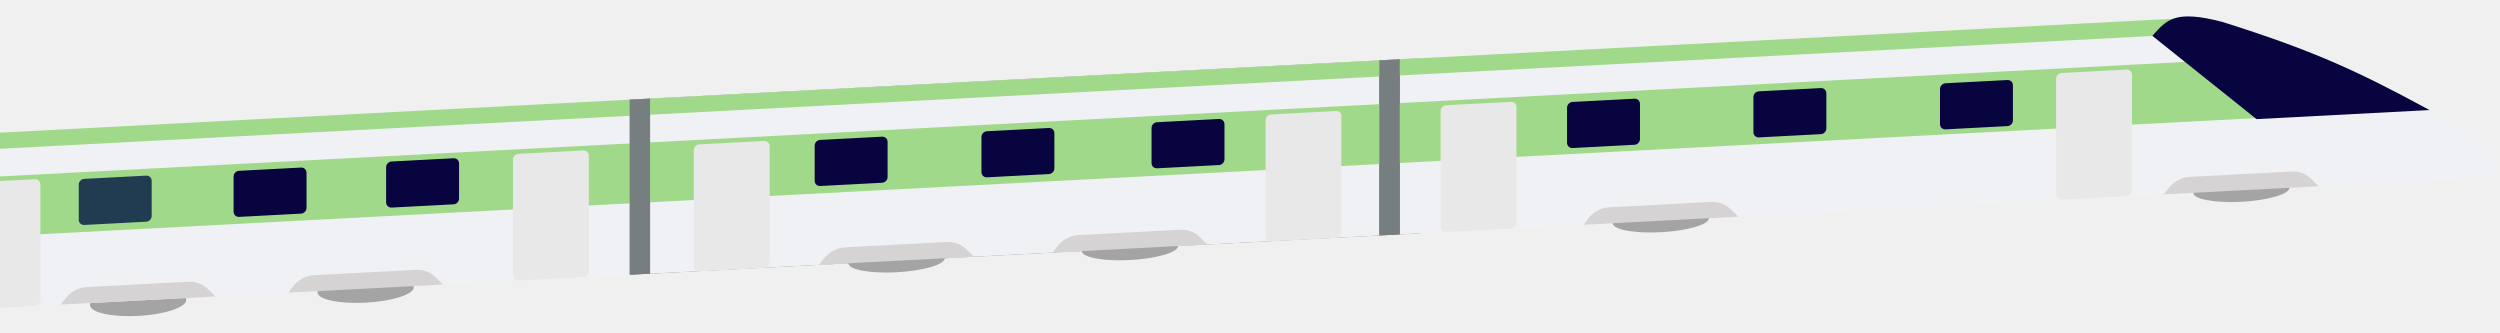
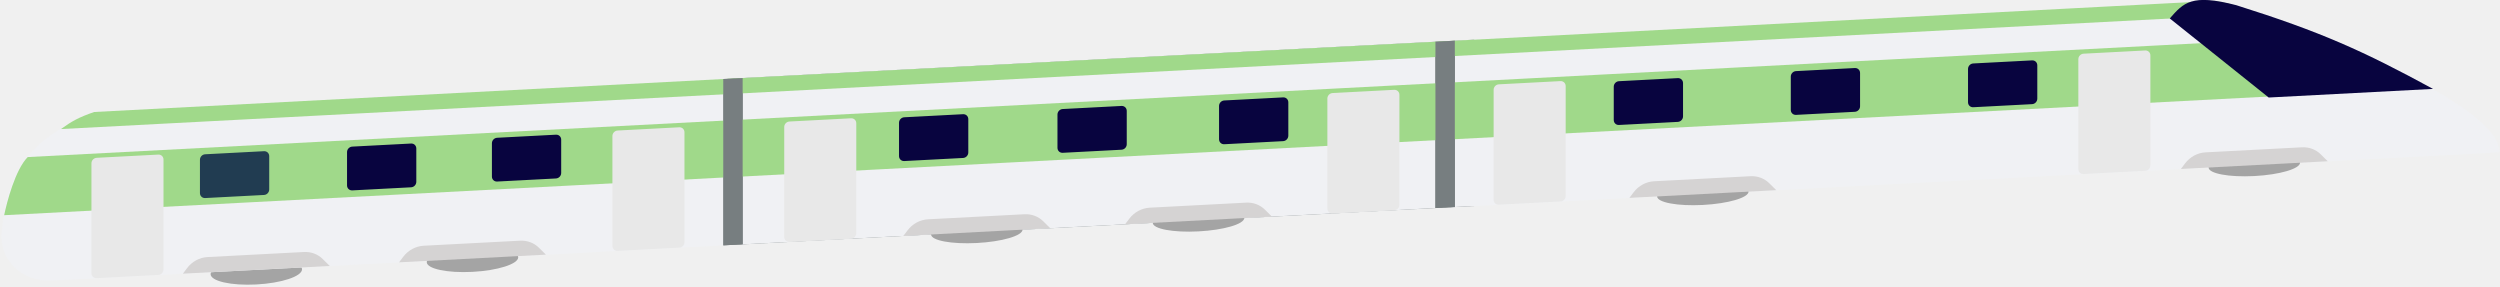
- <svg xmlns="http://www.w3.org/2000/svg" width="911" height="121" viewBox="0 0 911 121" fill="none">
-   <ellipse rx="17.564" ry="4.907" transform="matrix(0.99863 -0.052336 0 1 50.324 110.217)" fill="#A4A4A4" />
-   <rect width="288.469" height="63.807" transform="matrix(0.99863 -0.052336 0 1 229.441 36.3135)" fill="#777E80" />
-   <path d="M-47.383 95.027C-44.984 69.77 -35.196 58.508 -11.277 48.929L229.493 36.311V100.118L-28.361 113.632C-39.241 114.202 -48.419 105.927 -47.383 95.027Z" fill="#F0F1F4" />
-   <path d="M910.83 64.411C910.83 46.465 844.63 19.546 805.085 7.731C802.028 6.818 798.822 6.474 795.582 6.644L510.077 21.607V85.414L910.83 64.411Z" fill="#F0F1F4" />
-   <rect width="266.115" height="63.807" transform="matrix(0.99863 -0.052336 0 1 236.88 35.9241)" fill="#F0F1F4" />
-   <path d="M-37.371 66.25L842.264 20.15C847.579 22.81 875.785 34.115 883.19 39.834L-46.407 88.552C-45.344 83.459 -42.155 71.118 -37.371 66.25Z" fill="#A0D98A" />
-   <rect width="27.676" height="46.176" rx="2" transform="matrix(0.99863 -0.052336 0 1 252.83 52.7188)" fill="#E8E8E8" />
-   <rect width="27.676" height="46.176" rx="2" transform="matrix(0.99863 -0.052336 0 1 -12.921 66.6418)" fill="#E8E8E8" />
-   <rect width="27.676" height="46.176" rx="2" transform="matrix(0.99863 -0.052336 0 1 186.924 56.1719)" fill="#E8E8E8" />
-   <rect width="27.676" height="46.176" rx="2" transform="matrix(0.99863 -0.052336 0 1 461.176 41.7979)" fill="#E8E8E8" />
-   <rect width="27.676" height="46.176" rx="2" transform="matrix(0.99863 -0.052336 0 1 524.954 38.4563)" fill="#E8E8E8" />
-   <rect width="27.676" height="46.176" rx="2" transform="matrix(0.99863 -0.052336 0 1 749.252 26.7012)" fill="#E8E8E8" />
-   <path d="M-11.858 48.957L801.339 6.339C807.187 7.259 809.965 7.888 816.752 11.408L-24.614 55.502C-20.459 52.493 -17.775 51 -11.858 48.957Z" fill="#A0D98A" />
-   <rect width="7.451" height="63.807" transform="matrix(0.99863 -0.052336 0 1 229.441 36.3135)" fill="#777E80" />
-   <rect width="7.451" height="63.807" transform="matrix(0.99863 -0.052336 0 1 502.632 21.9954)" fill="#777E80" />
-   <rect width="26.611" height="16.791" rx="2" transform="matrix(0.99863 -0.052336 0 1 28.6985 65.2861)" fill="#213C51" />
-   <rect width="26.611" height="16.791" rx="2" transform="matrix(0.99863 -0.052336 0 1 140.698 58.9541)" fill="#08043F" />
-   <path d="M85.123 64.345C85.123 63.24 86.017 62.298 87.12 62.24L109.7 61.057C110.804 60.999 111.698 61.848 111.698 62.952V75.743C111.698 76.848 110.804 77.79 109.7 77.848L87.12 79.032C86.017 79.089 85.123 78.241 85.123 77.136V64.345Z" fill="#08043F" />
-   <rect width="26.611" height="16.791" rx="2" transform="matrix(0.99863 -0.052336 0 1 296.864 51.0928)" fill="#08043F" />
-   <rect width="26.611" height="16.791" rx="2" transform="matrix(0.99863 -0.052336 0 1 419.626 44.6421)" fill="#08043F" />
-   <path d="M357.645 49.929C357.645 48.825 358.54 47.883 359.643 47.825L382.223 46.641C383.326 46.584 384.22 47.432 384.22 48.537V61.328C384.22 62.433 383.326 63.375 382.223 63.433L359.643 64.616C358.54 64.674 357.645 63.825 357.645 62.721L357.645 49.929Z" fill="#08043F" />
-   <rect width="26.611" height="16.791" rx="2" transform="matrix(0.99863 -0.052336 0 1 571.036 37.2529)" fill="#08043F" />
-   <rect width="26.611" height="16.791" rx="2" transform="matrix(0.99863 -0.052336 0 1 706.933 30.4482)" fill="#08043F" />
-   <rect width="26.611" height="16.791" rx="2" transform="matrix(0.99863 -0.052336 0 1 638.946 33.3818)" fill="#08043F" />
-   <path d="M784.327 13.073C789.597 7.081 792.637 3.509 809.839 7.992C842.35 18.226 858.505 25.539 885.312 40.104L822.275 43.408L784.327 13.073Z" fill="#08043F" />
-   <path d="M23.765 108.842C25.658 106.329 28.554 104.768 31.619 104.608L68.603 102.669C71.322 102.527 73.924 103.501 75.807 105.367L78.493 108.028L22.154 110.98L23.765 108.842Z" fill="#D5D3D3" />
-   <ellipse rx="17.564" ry="4.198" transform="matrix(0.99863 -0.052336 0 1 326.704 95.0225)" fill="#A4A4A4" />
-   <path d="M300.145 94.357C302.038 91.844 304.934 90.283 307.999 90.122L344.983 88.184C347.702 88.041 350.304 89.016 352.187 90.881L354.873 93.543L298.534 96.495L300.145 94.357Z" fill="#D5D3D3" />
-   <ellipse rx="17.564" ry="4.198" transform="matrix(0.99863 -0.052336 0 1 605.212 80.4263)" fill="#A4A4A4" />
-   <path d="M578.653 79.767C580.546 77.254 583.441 75.692 586.506 75.532L623.491 73.594C626.21 73.451 628.812 74.425 630.695 76.291L633.381 78.952L577.042 81.905L578.653 79.767Z" fill="#D5D3D3" />
-   <ellipse rx="17.564" ry="4.198" transform="matrix(0.99863 -0.052336 0 1 816.754 69.3387)" fill="#A4A4A4" />
-   <path d="M790.195 68.679C792.088 66.166 794.983 64.605 798.048 64.444L835.033 62.506C837.752 62.363 840.353 63.337 842.237 65.203L844.923 67.865L788.584 70.817L790.195 68.679Z" fill="#D5D3D3" />
-   <ellipse rx="17.564" ry="4.198" transform="matrix(0.99863 -0.052336 0 1 411.745 90.5631)" fill="#A4A4A4" />
-   <path d="M385.186 89.903C387.079 87.39 389.974 85.829 393.039 85.668L430.024 83.73C432.743 83.588 435.345 84.562 437.228 86.428L439.914 89.089L383.575 92.041L385.186 89.903Z" fill="#D5D3D3" />
-   <ellipse rx="17.564" ry="4.663" transform="matrix(0.99863 -0.052336 0 1 133.244 105.624)" fill="#A4A4A4" />
-   <path d="M106.684 104.499C108.577 101.986 111.473 100.425 114.538 100.264L151.522 98.326C154.241 98.184 156.843 99.158 158.726 101.024L161.413 103.685L105.073 106.637L106.684 104.499Z" fill="#D5D3D3" />
+ <svg xmlns="http://www.w3.org/2000/svg" width="959" height="110" viewBox="0 0 959 110" fill="none">
+   <g clip-path="url(#clip0)">
+     <ellipse rx="17.564" ry="4.907" transform="matrix(0.99863 -0.0523357 0 1 98.324 104.217)" fill="#A4A4A4" />
+     <rect width="288.469" height="63.807" transform="matrix(0.99863 -0.0523359 0 1 277.441 30.3135)" fill="#777E80" />
+     <path d="M0.617 89.027C3.016 63.77 12.804 52.508 36.722 42.929L277.493 30.311V94.118L19.639 107.632C8.759 108.202 -0.419 99.927 0.617 89.027Z" fill="#F0F1F4" />
+     <path d="M958.83 58.411C958.83 40.465 892.63 13.546 853.085 1.731C850.028 0.818 846.822 0.474 843.582 0.644L558.077 15.607V79.414L958.83 58.411Z" fill="#F0F1F4" />
+     <rect width="266.115" height="63.807" transform="matrix(0.99863 -0.052336 0 1 284.88 29.9241)" fill="#F0F1F4" />
+     <path d="M10.629 60.25L890.264 14.15C895.579 16.81 923.785 28.115 931.19 33.834L1.593 82.552C2.656 77.459 5.845 65.118 10.629 60.25Z" fill="#A0D98A" />
+     <rect width="27.676" height="46.176" rx="2" transform="matrix(0.99863 -0.0523362 0 1 300.83 46.7188)" fill="#E8E8E8" />
+     <rect width="27.676" height="46.176" rx="2" transform="matrix(0.99863 -0.0523362 0 1 35.0791 60.6416)" fill="#E8E8E8" />
+     <rect width="27.676" height="46.176" rx="2" transform="matrix(0.99863 -0.0523361 0 1 234.924 50.1719)" fill="#E8E8E8" />
+     <rect width="27.676" height="46.176" rx="2" transform="matrix(0.99863 -0.0523362 0 1 509.176 35.7979)" fill="#E8E8E8" />
+     <rect width="27.676" height="46.176" rx="2" transform="matrix(0.99863 -0.0523362 0 1 572.954 32.4563)" fill="#E8E8E8" />
+     <rect width="27.676" height="46.176" rx="2" transform="matrix(0.99863 -0.0523362 0 1 797.252 20.7012)" fill="#E8E8E8" />
+     <path d="M36.142 42.956L849.339 0.339C855.187 1.259 857.965 1.888 864.752 5.408L23.386 49.502C27.541 46.493 30.225 45 36.142 42.956Z" fill="#A0D98A" />
+     <rect width="7.451" height="63.807" transform="matrix(0.99863 -0.0523351 0 1 277.441 30.3135)" fill="#777E80" />
+     <rect width="7.451" height="63.807" transform="matrix(0.99863 -0.0523377 0 1 550.632 15.9954)" fill="#777E80" />
+     <rect width="26.611" height="16.791" rx="2" transform="matrix(0.99863 -0.052336 0 1 76.6985 59.2861)" fill="#213C51" />
+     <rect width="26.611" height="16.791" rx="2" transform="matrix(0.99863 -0.052336 0 1 188.698 52.9541)" fill="#08043F" />
+     <path d="M133.123 58.345C133.123 57.24 134.017 56.298 135.12 56.24L157.7 55.057C158.804 54.999 159.698 55.848 159.698 56.952V69.743C159.698 70.848 158.804 71.79 157.7 71.848L135.12 73.032C134.017 73.089 133.123 72.241 133.123 71.136V58.345Z" fill="#08043F" />
+     <rect width="26.611" height="16.791" rx="2" transform="matrix(0.99863 -0.0523358 0 1 344.864 45.0928)" fill="#08043F" />
+     <rect width="26.611" height="16.791" rx="2" transform="matrix(0.99863 -0.0523358 0 1 467.626 38.6421)" fill="#08043F" />
+     <path d="M405.645 43.929C405.645 42.825 406.54 41.882 407.643 41.825L430.223 40.641C431.326 40.583 432.22 41.432 432.22 42.536V55.328C432.22 56.432 431.326 57.375 430.223 57.432L407.643 58.616C406.54 58.674 405.645 57.825 405.645 56.721L405.645 43.929Z" fill="#08043F" />
+     <rect width="26.611" height="16.791" rx="2" transform="matrix(0.99863 -0.0523358 0 1 619.036 31.2529)" fill="#08043F" />
+     <rect width="26.611" height="16.791" rx="2" transform="matrix(0.99863 -0.0523358 0 1 754.933 24.448)" fill="#08043F" />
+     <rect width="26.611" height="16.791" rx="2" transform="matrix(0.99863 -0.0523358 0 1 686.946 27.3816)" fill="#08043F" />
+     <path d="M832.327 7.073C837.597 1.081 840.637 -2.491 857.839 1.992C890.35 12.226 906.505 19.539 933.312 34.104L870.275 37.408L832.327 7.073Z" fill="#08043F" />
+     <path d="M71.765 102.842C73.658 100.329 76.554 98.768 79.619 98.607L116.603 96.669C119.322 96.526 121.924 97.501 123.807 99.366L126.493 102.028L70.154 104.98L71.765 102.842Z" fill="#D5D3D3" />
+     <ellipse rx="17.564" ry="4.198" transform="matrix(0.99863 -0.0523356 0 1 374.704 89.0225)" fill="#A4A4A4" />
+     <path d="M348.145 88.357C350.038 85.844 352.934 84.283 355.999 84.122L392.983 82.184C395.702 82.041 398.304 83.016 400.187 84.881L402.873 87.543L346.534 90.495L348.145 88.357Z" fill="#D5D3D3" />
+     <ellipse rx="17.564" ry="4.198" transform="matrix(0.99863 -0.0523357 0 1 653.212 74.4263)" fill="#A4A4A4" />
+     <path d="M626.653 73.767C628.546 71.254 631.441 69.692 634.507 69.532L671.491 67.594C674.21 67.451 676.812 68.425 678.695 70.291L681.381 72.952L625.042 75.905L626.653 73.767Z" fill="#D5D3D3" />
+     <ellipse rx="17.564" ry="4.198" transform="matrix(0.99863 -0.0523364 0 1 864.754 63.3387)" fill="#A4A4A4" />
+     <path d="M838.194 62.679C840.088 60.166 842.983 58.605 846.048 58.444L883.032 56.506C885.752 56.363 888.353 57.337 890.237 59.203L892.923 61.864L836.584 64.817L838.194 62.679Z" fill="#D5D3D3" />
+     <ellipse rx="17.564" ry="4.198" transform="matrix(0.99863 -0.0523364 0 1 459.745 84.563)" fill="#A4A4A4" />
+     <path d="M433.186 83.903C435.079 81.39 437.974 79.829 441.039 79.668L478.024 77.73C480.743 77.588 483.345 78.562 485.228 80.428L487.914 83.089L431.575 86.041L433.186 83.903Z" fill="#D5D3D3" />
+     <ellipse rx="17.564" ry="4.663" transform="matrix(0.99863 -0.0523356 0 1 181.244 99.624)" fill="#A4A4A4" />
+     <path d="M154.684 98.499C156.577 95.986 159.473 94.425 162.538 94.264L199.522 92.326C202.241 92.184 204.843 93.158 206.726 95.023L209.413 97.685L153.073 100.637L154.684 98.499Z" fill="#D5D3D3" />
+   </g>
+   <defs>
+     <clipPath id="clip0">
+       <rect width="959" height="110" fill="white" />
+     </clipPath>
+   </defs>
</svg>
